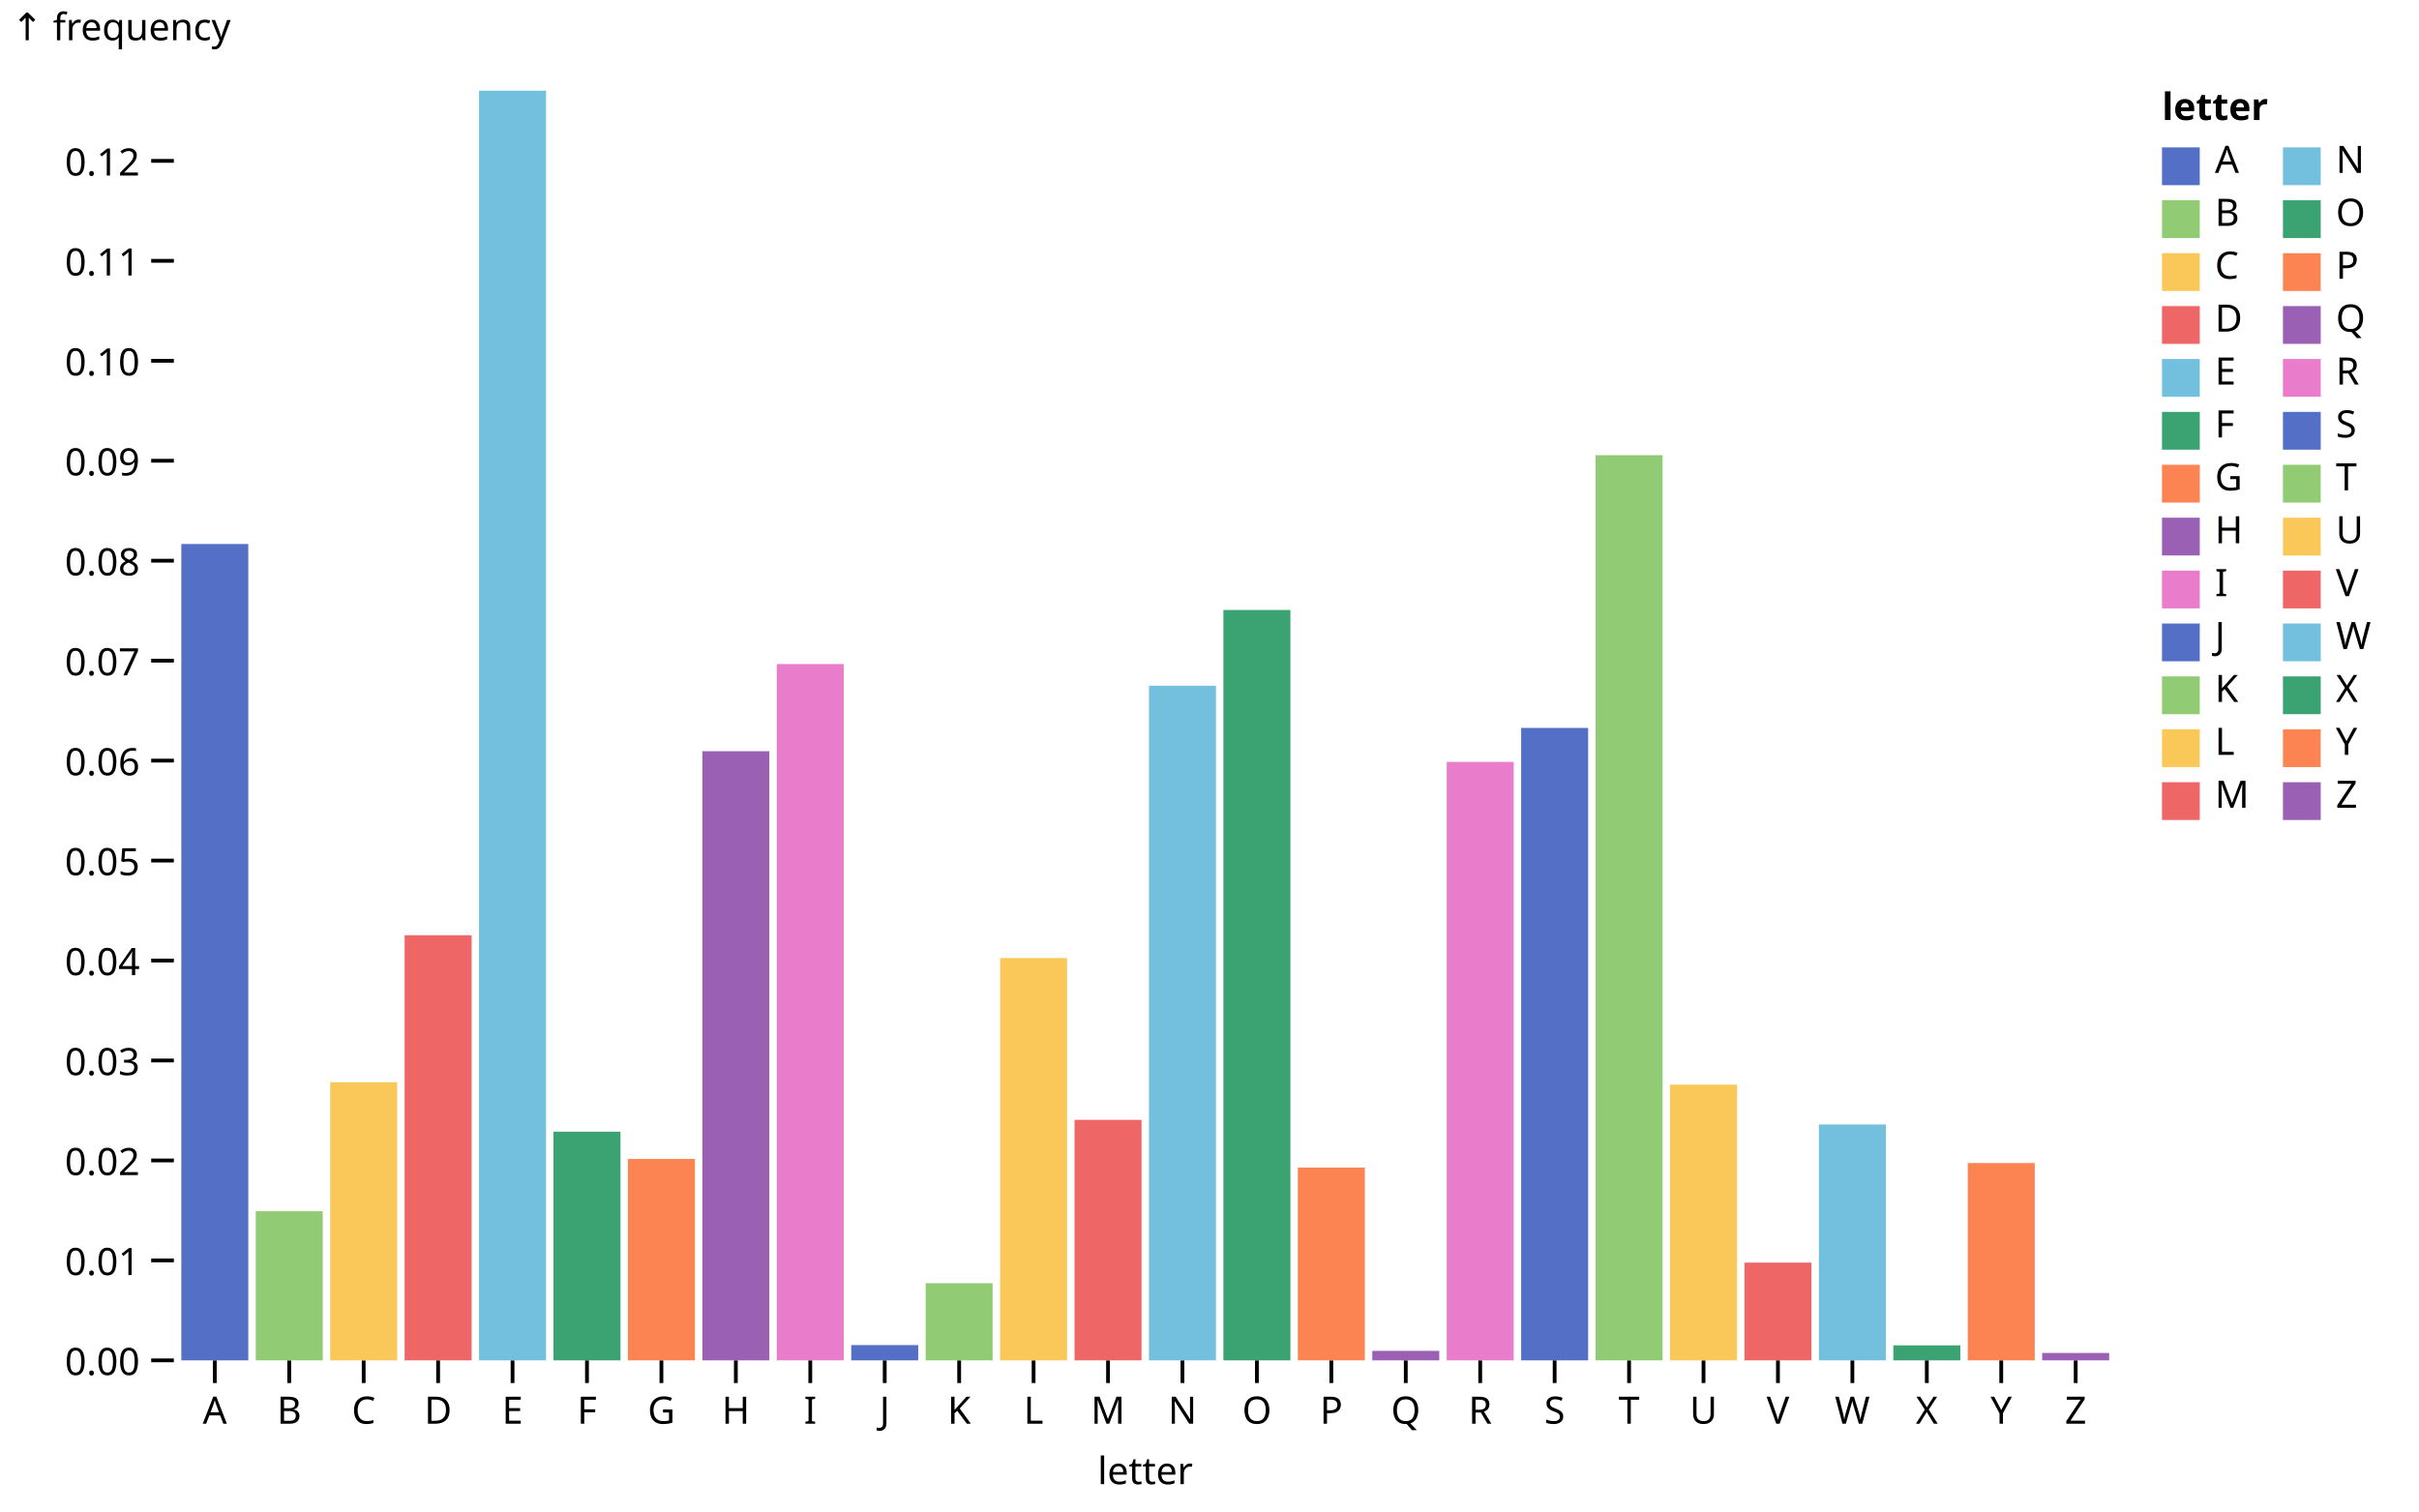
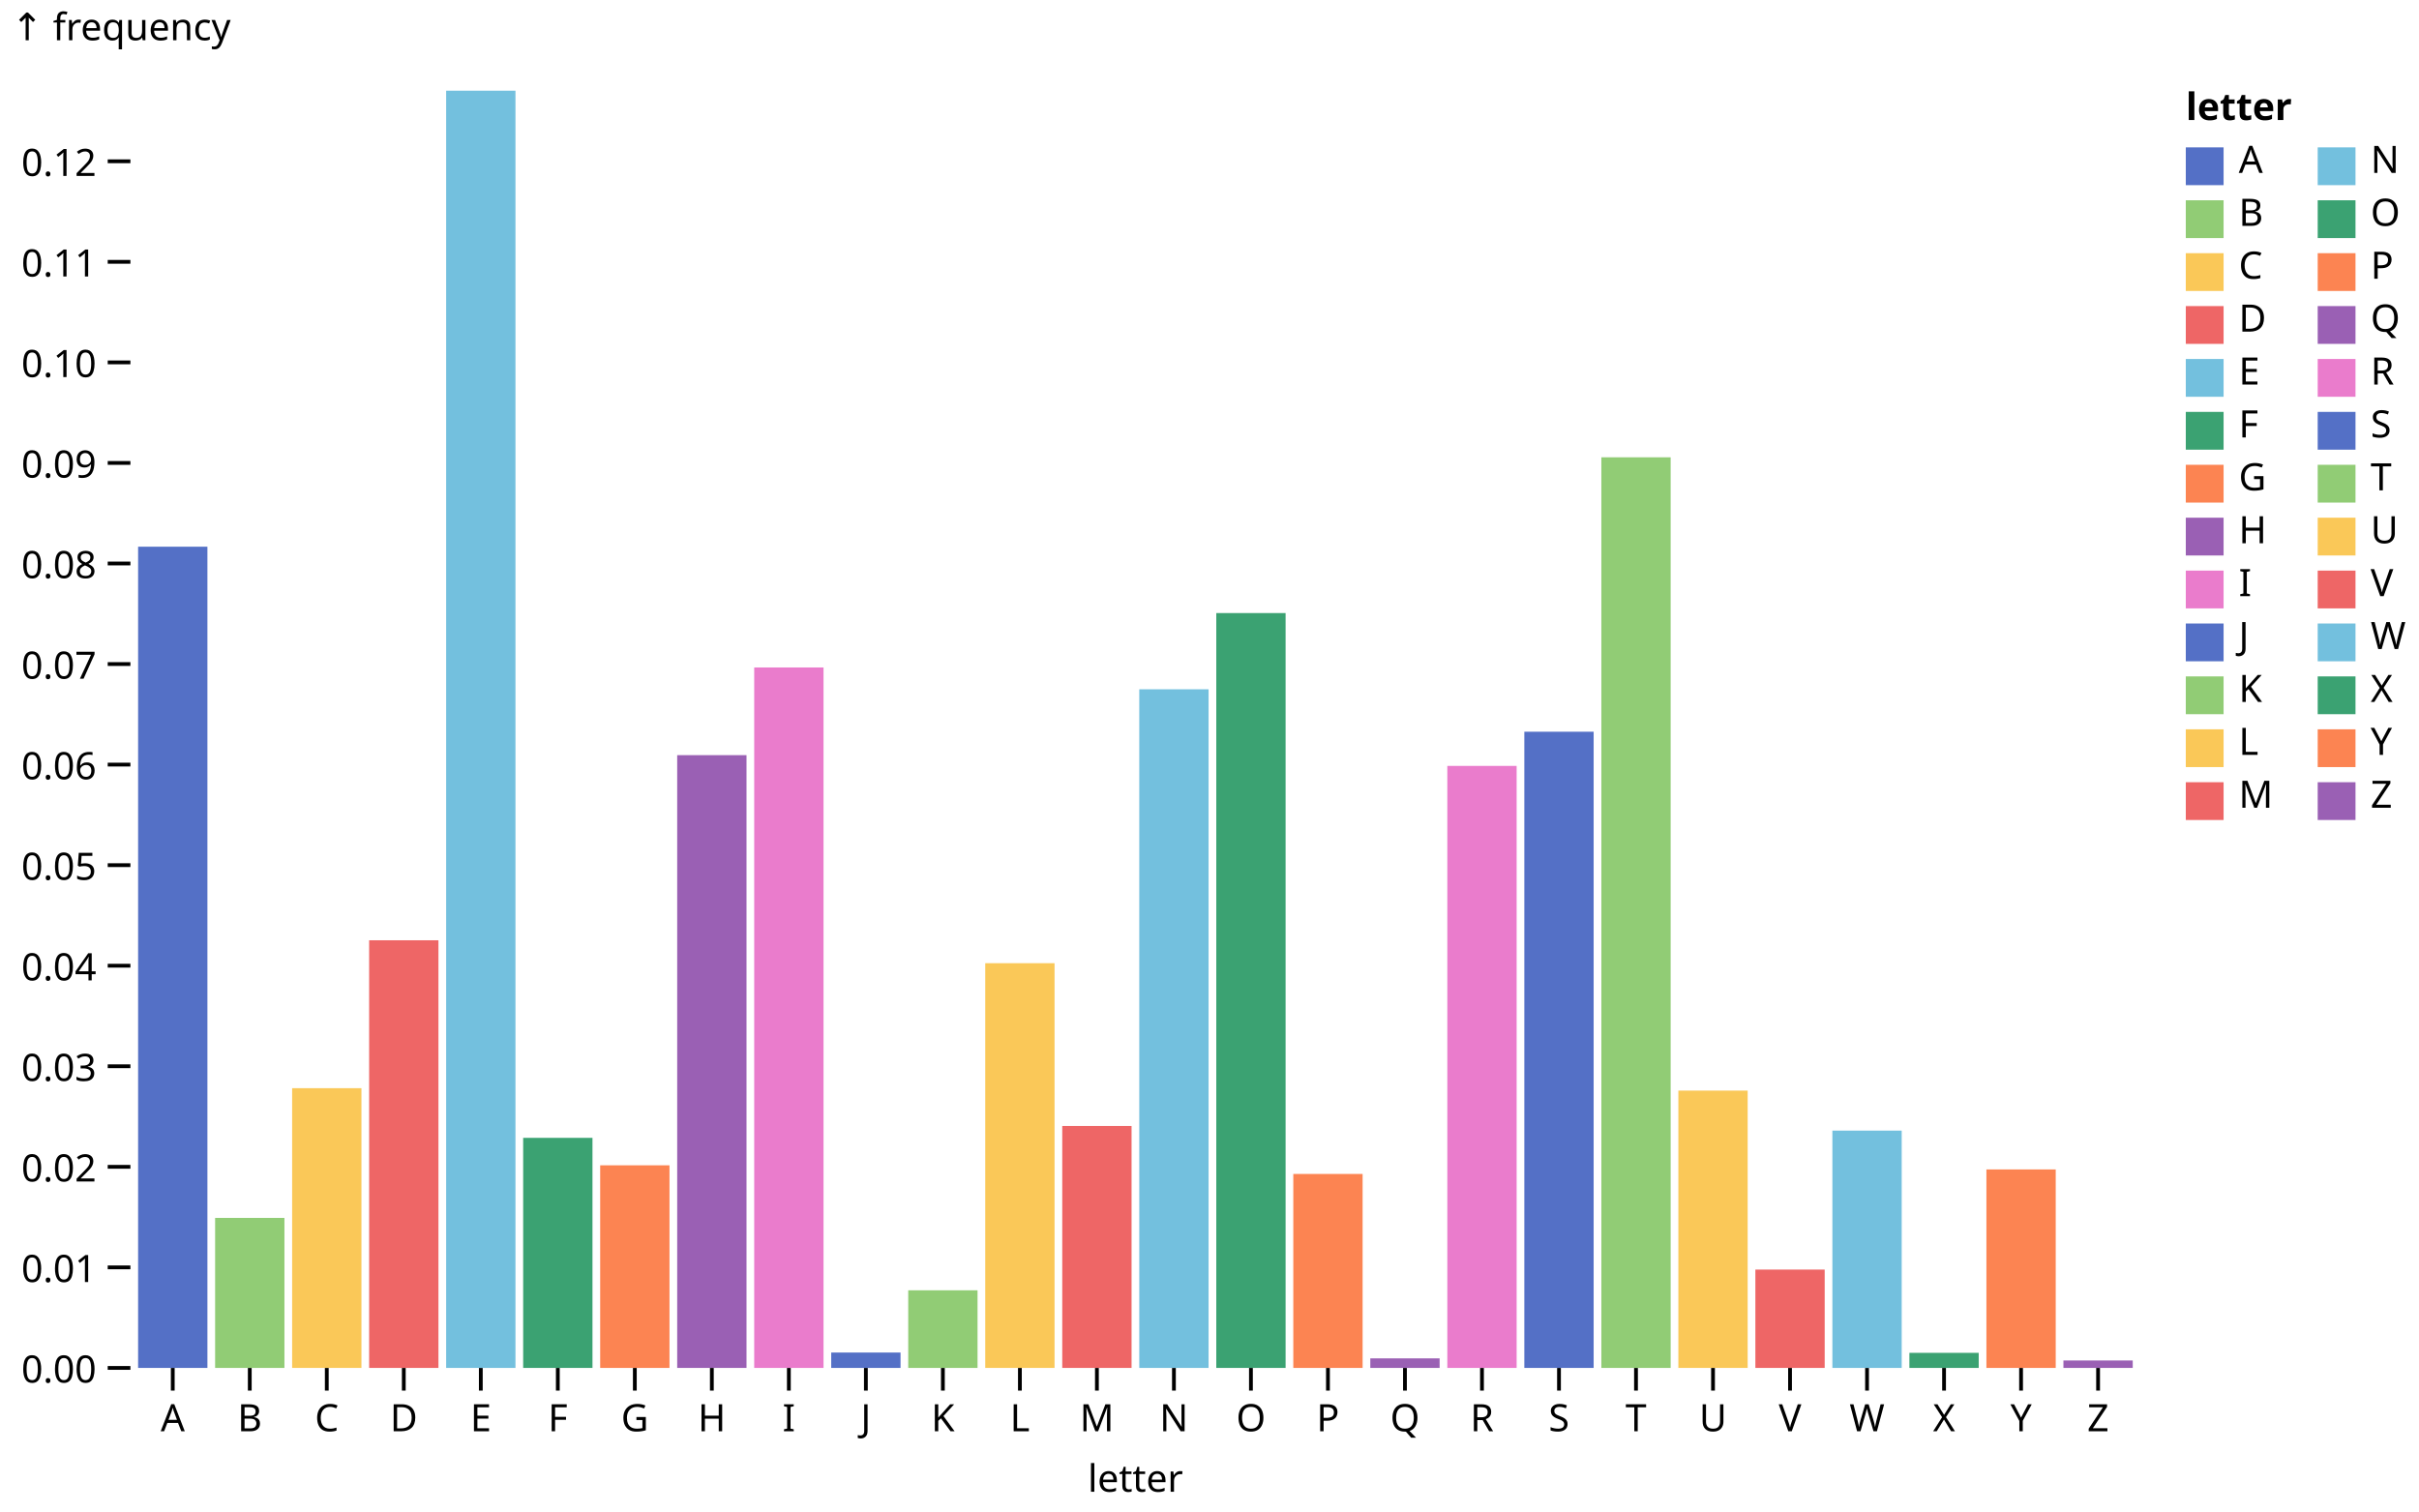
<svg xmlns="http://www.w3.org/2000/svg" width="640" height="400" viewBox="0 0 640 400">
-   <line x1="56.831" y1="360" x2="56.831" y2="366" stroke="currentColor" stroke-width="1" />
-   <line x1="76.525" y1="360" x2="76.525" y2="366" stroke="currentColor" stroke-width="1" />
-   <line x1="96.218" y1="360" x2="96.218" y2="366" stroke="currentColor" stroke-width="1" />
-   <line x1="115.912" y1="360" x2="115.912" y2="366" stroke="currentColor" stroke-width="1" />
-   <line x1="135.605" y1="360" x2="135.605" y2="366" stroke="currentColor" stroke-width="1" />
-   <line x1="155.299" y1="360" x2="155.299" y2="366" stroke="currentColor" stroke-width="1" />
-   <line x1="174.992" y1="360" x2="174.992" y2="366" stroke="currentColor" stroke-width="1" />
-   <line x1="194.686" y1="360" x2="194.686" y2="366" stroke="currentColor" stroke-width="1" />
-   <line x1="214.379" y1="360" x2="214.379" y2="366" stroke="currentColor" stroke-width="1" />
-   <line x1="234.073" y1="360" x2="234.073" y2="366" stroke="currentColor" stroke-width="1" />
-   <line x1="253.766" y1="360" x2="253.766" y2="366" stroke="currentColor" stroke-width="1" />
-   <line x1="273.46" y1="360" x2="273.46" y2="366" stroke="currentColor" stroke-width="1" />
-   <line x1="293.153" y1="360" x2="293.153" y2="366" stroke="currentColor" stroke-width="1" />
-   <line x1="312.847" y1="360" x2="312.847" y2="366" stroke="currentColor" stroke-width="1" />
-   <line x1="332.54" y1="360" x2="332.54" y2="366" stroke="currentColor" stroke-width="1" />
-   <line x1="352.234" y1="360" x2="352.234" y2="366" stroke="currentColor" stroke-width="1" />
-   <line x1="371.927" y1="360" x2="371.927" y2="366" stroke="currentColor" stroke-width="1" />
-   <line x1="391.621" y1="360" x2="391.621" y2="366" stroke="currentColor" stroke-width="1" />
-   <line x1="411.314" y1="360" x2="411.314" y2="366" stroke="currentColor" stroke-width="1" />
-   <line x1="431.008" y1="360" x2="431.008" y2="366" stroke="currentColor" stroke-width="1" />
-   <line x1="450.701" y1="360" x2="450.701" y2="366" stroke="currentColor" stroke-width="1" />
-   <line x1="470.395" y1="360" x2="470.395" y2="366" stroke="currentColor" stroke-width="1" />
-   <line x1="490.088" y1="360" x2="490.088" y2="366" stroke="currentColor" stroke-width="1" />
-   <line x1="509.782" y1="360" x2="509.782" y2="366" stroke="currentColor" stroke-width="1" />
-   <line x1="529.475" y1="360" x2="529.475" y2="366" stroke="currentColor" stroke-width="1" />
-   <line x1="549.169" y1="360" x2="549.169" y2="366" stroke="currentColor" stroke-width="1" />
-   <text x="56.831" y="369" font-family="system-ui, sans-serif" font-size="10" text-anchor="middle" dominant-baseline="text-before-edge" fill="currentColor">A</text>
-   <text x="76.525" y="369" font-family="system-ui, sans-serif" font-size="10" text-anchor="middle" dominant-baseline="text-before-edge" fill="currentColor">B</text>
-   <text x="96.218" y="369" font-family="system-ui, sans-serif" font-size="10" text-anchor="middle" dominant-baseline="text-before-edge" fill="currentColor">C</text>
-   <text x="115.912" y="369" font-family="system-ui, sans-serif" font-size="10" text-anchor="middle" dominant-baseline="text-before-edge" fill="currentColor">D</text>
-   <text x="135.605" y="369" font-family="system-ui, sans-serif" font-size="10" text-anchor="middle" dominant-baseline="text-before-edge" fill="currentColor">E</text>
-   <text x="155.299" y="369" font-family="system-ui, sans-serif" font-size="10" text-anchor="middle" dominant-baseline="text-before-edge" fill="currentColor">F</text>
-   <text x="174.992" y="369" font-family="system-ui, sans-serif" font-size="10" text-anchor="middle" dominant-baseline="text-before-edge" fill="currentColor">G</text>
-   <text x="194.686" y="369" font-family="system-ui, sans-serif" font-size="10" text-anchor="middle" dominant-baseline="text-before-edge" fill="currentColor">H</text>
-   <text x="214.379" y="369" font-family="system-ui, sans-serif" font-size="10" text-anchor="middle" dominant-baseline="text-before-edge" fill="currentColor">I</text>
-   <text x="234.073" y="369" font-family="system-ui, sans-serif" font-size="10" text-anchor="middle" dominant-baseline="text-before-edge" fill="currentColor">J</text>
-   <text x="253.766" y="369" font-family="system-ui, sans-serif" font-size="10" text-anchor="middle" dominant-baseline="text-before-edge" fill="currentColor">K</text>
-   <text x="273.46" y="369" font-family="system-ui, sans-serif" font-size="10" text-anchor="middle" dominant-baseline="text-before-edge" fill="currentColor">L</text>
-   <text x="293.153" y="369" font-family="system-ui, sans-serif" font-size="10" text-anchor="middle" dominant-baseline="text-before-edge" fill="currentColor">M</text>
-   <text x="312.847" y="369" font-family="system-ui, sans-serif" font-size="10" text-anchor="middle" dominant-baseline="text-before-edge" fill="currentColor">N</text>
-   <text x="332.54" y="369" font-family="system-ui, sans-serif" font-size="10" text-anchor="middle" dominant-baseline="text-before-edge" fill="currentColor">O</text>
-   <text x="352.234" y="369" font-family="system-ui, sans-serif" font-size="10" text-anchor="middle" dominant-baseline="text-before-edge" fill="currentColor">P</text>
-   <text x="371.927" y="369" font-family="system-ui, sans-serif" font-size="10" text-anchor="middle" dominant-baseline="text-before-edge" fill="currentColor">Q</text>
-   <text x="391.621" y="369" font-family="system-ui, sans-serif" font-size="10" text-anchor="middle" dominant-baseline="text-before-edge" fill="currentColor">R</text>
-   <text x="411.314" y="369" font-family="system-ui, sans-serif" font-size="10" text-anchor="middle" dominant-baseline="text-before-edge" fill="currentColor">S</text>
-   <text x="431.008" y="369" font-family="system-ui, sans-serif" font-size="10" text-anchor="middle" dominant-baseline="text-before-edge" fill="currentColor">T</text>
-   <text x="450.701" y="369" font-family="system-ui, sans-serif" font-size="10" text-anchor="middle" dominant-baseline="text-before-edge" fill="currentColor">U</text>
-   <text x="470.395" y="369" font-family="system-ui, sans-serif" font-size="10" text-anchor="middle" dominant-baseline="text-before-edge" fill="currentColor">V</text>
-   <text x="490.088" y="369" font-family="system-ui, sans-serif" font-size="10" text-anchor="middle" dominant-baseline="text-before-edge" fill="currentColor">W</text>
-   <text x="509.782" y="369" font-family="system-ui, sans-serif" font-size="10" text-anchor="middle" dominant-baseline="text-before-edge" fill="currentColor">X</text>
-   <text x="529.475" y="369" font-family="system-ui, sans-serif" font-size="10" text-anchor="middle" dominant-baseline="text-before-edge" fill="currentColor">Y</text>
-   <text x="549.169" y="369" font-family="system-ui, sans-serif" font-size="10" text-anchor="middle" dominant-baseline="text-before-edge" fill="currentColor">Z</text>
-   <text x="303" y="385" font-family="system-ui, sans-serif" font-size="10" text-anchor="middle" dominant-baseline="text-before-edge" fill="currentColor">letter</text>
-   <line x1="46" y1="360" x2="40" y2="360" stroke="currentColor" stroke-width="1" />
-   <line x1="46" y1="333.547" x2="40" y2="333.547" stroke="currentColor" stroke-width="1" />
-   <line x1="46" y1="307.095" x2="40" y2="307.095" stroke="currentColor" stroke-width="1" />
-   <line x1="46" y1="280.642" x2="40" y2="280.642" stroke="currentColor" stroke-width="1" />
-   <line x1="46" y1="254.19" x2="40" y2="254.19" stroke="currentColor" stroke-width="1" />
-   <line x1="46" y1="227.737" x2="40" y2="227.737" stroke="currentColor" stroke-width="1" />
-   <line x1="46" y1="201.285" x2="40" y2="201.285" stroke="currentColor" stroke-width="1" />
-   <line x1="46" y1="174.832" x2="40" y2="174.832" stroke="currentColor" stroke-width="1" />
-   <line x1="46" y1="148.38" x2="40" y2="148.38" stroke="currentColor" stroke-width="1" />
-   <line x1="46" y1="121.927" x2="40" y2="121.927" stroke="currentColor" stroke-width="1" />
-   <line x1="46" y1="95.475" x2="40" y2="95.475" stroke="currentColor" stroke-width="1" />
-   <line x1="46" y1="69.022" x2="40" y2="69.022" stroke="currentColor" stroke-width="1" />
-   <line x1="46" y1="42.57" x2="40" y2="42.57" stroke="currentColor" stroke-width="1" />
-   <text x="37" y="360" font-family="system-ui, sans-serif" font-size="10" text-anchor="end" dominant-baseline="central" fill="currentColor">0.00</text>
-   <text x="37" y="333.547" font-family="system-ui, sans-serif" font-size="10" text-anchor="end" dominant-baseline="central" fill="currentColor">0.01</text>
-   <text x="37" y="307.095" font-family="system-ui, sans-serif" font-size="10" text-anchor="end" dominant-baseline="central" fill="currentColor">0.02</text>
-   <text x="37" y="280.642" font-family="system-ui, sans-serif" font-size="10" text-anchor="end" dominant-baseline="central" fill="currentColor">0.03</text>
-   <text x="37" y="254.19" font-family="system-ui, sans-serif" font-size="10" text-anchor="end" dominant-baseline="central" fill="currentColor">0.04</text>
-   <text x="37" y="227.737" font-family="system-ui, sans-serif" font-size="10" text-anchor="end" dominant-baseline="central" fill="currentColor">0.05</text>
-   <text x="37" y="201.285" font-family="system-ui, sans-serif" font-size="10" text-anchor="end" dominant-baseline="central" fill="currentColor">0.06</text>
-   <text x="37" y="174.832" font-family="system-ui, sans-serif" font-size="10" text-anchor="end" dominant-baseline="central" fill="currentColor">0.07</text>
-   <text x="37" y="148.38" font-family="system-ui, sans-serif" font-size="10" text-anchor="end" dominant-baseline="central" fill="currentColor">0.08</text>
-   <text x="37" y="121.927" font-family="system-ui, sans-serif" font-size="10" text-anchor="end" dominant-baseline="central" fill="currentColor">0.09</text>
-   <text x="37" y="95.475" font-family="system-ui, sans-serif" font-size="10" text-anchor="end" dominant-baseline="central" fill="currentColor">0.10</text>
-   <text x="37" y="69.022" font-family="system-ui, sans-serif" font-size="10" text-anchor="end" dominant-baseline="central" fill="currentColor">0.11</text>
-   <text x="37" y="42.57" font-family="system-ui, sans-serif" font-size="10" text-anchor="end" dominant-baseline="central" fill="currentColor">0.12</text>
+   <line x1="45.707" y1="362" x2="45.707" y2="368" stroke="currentColor" stroke-width="1" />
+   <line x1="66.082" y1="362" x2="66.082" y2="368" stroke="currentColor" stroke-width="1" />
+   <line x1="86.457" y1="362" x2="86.457" y2="368" stroke="currentColor" stroke-width="1" />
+   <line x1="106.833" y1="362" x2="106.833" y2="368" stroke="currentColor" stroke-width="1" />
+   <line x1="127.208" y1="362" x2="127.208" y2="368" stroke="currentColor" stroke-width="1" />
+   <line x1="147.584" y1="362" x2="147.584" y2="368" stroke="currentColor" stroke-width="1" />
+   <line x1="167.959" y1="362" x2="167.959" y2="368" stroke="currentColor" stroke-width="1" />
+   <line x1="188.335" y1="362" x2="188.335" y2="368" stroke="currentColor" stroke-width="1" />
+   <line x1="208.71" y1="362" x2="208.71" y2="368" stroke="currentColor" stroke-width="1" />
+   <line x1="229.086" y1="362" x2="229.086" y2="368" stroke="currentColor" stroke-width="1" />
+   <line x1="249.461" y1="362" x2="249.461" y2="368" stroke="currentColor" stroke-width="1" />
+   <line x1="269.837" y1="362" x2="269.837" y2="368" stroke="currentColor" stroke-width="1" />
+   <line x1="290.212" y1="362" x2="290.212" y2="368" stroke="currentColor" stroke-width="1" />
+   <line x1="310.588" y1="362" x2="310.588" y2="368" stroke="currentColor" stroke-width="1" />
+   <line x1="330.963" y1="362" x2="330.963" y2="368" stroke="currentColor" stroke-width="1" />
+   <line x1="351.339" y1="362" x2="351.339" y2="368" stroke="currentColor" stroke-width="1" />
+   <line x1="371.714" y1="362" x2="371.714" y2="368" stroke="currentColor" stroke-width="1" />
+   <line x1="392.09" y1="362" x2="392.09" y2="368" stroke="currentColor" stroke-width="1" />
+   <line x1="412.465" y1="362" x2="412.465" y2="368" stroke="currentColor" stroke-width="1" />
+   <line x1="432.841" y1="362" x2="432.841" y2="368" stroke="currentColor" stroke-width="1" />
+   <line x1="453.216" y1="362" x2="453.216" y2="368" stroke="currentColor" stroke-width="1" />
+   <line x1="473.592" y1="362" x2="473.592" y2="368" stroke="currentColor" stroke-width="1" />
+   <line x1="493.967" y1="362" x2="493.967" y2="368" stroke="currentColor" stroke-width="1" />
+   <line x1="514.343" y1="362" x2="514.343" y2="368" stroke="currentColor" stroke-width="1" />
+   <line x1="534.718" y1="362" x2="534.718" y2="368" stroke="currentColor" stroke-width="1" />
+   <line x1="555.093" y1="362" x2="555.093" y2="368" stroke="currentColor" stroke-width="1" />
+   <text x="45.707" y="371" font-family="system-ui, sans-serif" font-size="10" text-anchor="middle" dominant-baseline="text-before-edge" fill="currentColor">A</text>
+   <text x="66.082" y="371" font-family="system-ui, sans-serif" font-size="10" text-anchor="middle" dominant-baseline="text-before-edge" fill="currentColor">B</text>
+   <text x="86.457" y="371" font-family="system-ui, sans-serif" font-size="10" text-anchor="middle" dominant-baseline="text-before-edge" fill="currentColor">C</text>
+   <text x="106.833" y="371" font-family="system-ui, sans-serif" font-size="10" text-anchor="middle" dominant-baseline="text-before-edge" fill="currentColor">D</text>
+   <text x="127.208" y="371" font-family="system-ui, sans-serif" font-size="10" text-anchor="middle" dominant-baseline="text-before-edge" fill="currentColor">E</text>
+   <text x="147.584" y="371" font-family="system-ui, sans-serif" font-size="10" text-anchor="middle" dominant-baseline="text-before-edge" fill="currentColor">F</text>
+   <text x="167.959" y="371" font-family="system-ui, sans-serif" font-size="10" text-anchor="middle" dominant-baseline="text-before-edge" fill="currentColor">G</text>
+   <text x="188.335" y="371" font-family="system-ui, sans-serif" font-size="10" text-anchor="middle" dominant-baseline="text-before-edge" fill="currentColor">H</text>
+   <text x="208.71" y="371" font-family="system-ui, sans-serif" font-size="10" text-anchor="middle" dominant-baseline="text-before-edge" fill="currentColor">I</text>
+   <text x="229.086" y="371" font-family="system-ui, sans-serif" font-size="10" text-anchor="middle" dominant-baseline="text-before-edge" fill="currentColor">J</text>
+   <text x="249.461" y="371" font-family="system-ui, sans-serif" font-size="10" text-anchor="middle" dominant-baseline="text-before-edge" fill="currentColor">K</text>
+   <text x="269.837" y="371" font-family="system-ui, sans-serif" font-size="10" text-anchor="middle" dominant-baseline="text-before-edge" fill="currentColor">L</text>
+   <text x="290.212" y="371" font-family="system-ui, sans-serif" font-size="10" text-anchor="middle" dominant-baseline="text-before-edge" fill="currentColor">M</text>
+   <text x="310.588" y="371" font-family="system-ui, sans-serif" font-size="10" text-anchor="middle" dominant-baseline="text-before-edge" fill="currentColor">N</text>
+   <text x="330.963" y="371" font-family="system-ui, sans-serif" font-size="10" text-anchor="middle" dominant-baseline="text-before-edge" fill="currentColor">O</text>
+   <text x="351.339" y="371" font-family="system-ui, sans-serif" font-size="10" text-anchor="middle" dominant-baseline="text-before-edge" fill="currentColor">P</text>
+   <text x="371.714" y="371" font-family="system-ui, sans-serif" font-size="10" text-anchor="middle" dominant-baseline="text-before-edge" fill="currentColor">Q</text>
+   <text x="392.09" y="371" font-family="system-ui, sans-serif" font-size="10" text-anchor="middle" dominant-baseline="text-before-edge" fill="currentColor">R</text>
+   <text x="412.465" y="371" font-family="system-ui, sans-serif" font-size="10" text-anchor="middle" dominant-baseline="text-before-edge" fill="currentColor">S</text>
+   <text x="432.841" y="371" font-family="system-ui, sans-serif" font-size="10" text-anchor="middle" dominant-baseline="text-before-edge" fill="currentColor">T</text>
+   <text x="453.216" y="371" font-family="system-ui, sans-serif" font-size="10" text-anchor="middle" dominant-baseline="text-before-edge" fill="currentColor">U</text>
+   <text x="473.592" y="371" font-family="system-ui, sans-serif" font-size="10" text-anchor="middle" dominant-baseline="text-before-edge" fill="currentColor">V</text>
+   <text x="493.967" y="371" font-family="system-ui, sans-serif" font-size="10" text-anchor="middle" dominant-baseline="text-before-edge" fill="currentColor">W</text>
+   <text x="514.343" y="371" font-family="system-ui, sans-serif" font-size="10" text-anchor="middle" dominant-baseline="text-before-edge" fill="currentColor">X</text>
+   <text x="534.718" y="371" font-family="system-ui, sans-serif" font-size="10" text-anchor="middle" dominant-baseline="text-before-edge" fill="currentColor">Y</text>
+   <text x="555.093" y="371" font-family="system-ui, sans-serif" font-size="10" text-anchor="middle" dominant-baseline="text-before-edge" fill="currentColor">Z</text>
+   <text x="300.4" y="387" font-family="system-ui, sans-serif" font-size="10" text-anchor="middle" dominant-baseline="text-before-edge" fill="currentColor">letter</text>
+   <line x1="34.5" y1="362" x2="28.5" y2="362" stroke="currentColor" stroke-width="1" />
+   <line x1="34.5" y1="335.39" x2="28.5" y2="335.39" stroke="currentColor" stroke-width="1" />
+   <line x1="34.5" y1="308.78" x2="28.5" y2="308.78" stroke="currentColor" stroke-width="1" />
+   <line x1="34.5" y1="282.17" x2="28.5" y2="282.17" stroke="currentColor" stroke-width="1" />
+   <line x1="34.5" y1="255.56" x2="28.5" y2="255.56" stroke="currentColor" stroke-width="1" />
+   <line x1="34.5" y1="228.95" x2="28.5" y2="228.95" stroke="currentColor" stroke-width="1" />
+   <line x1="34.5" y1="202.34" x2="28.5" y2="202.34" stroke="currentColor" stroke-width="1" />
+   <line x1="34.5" y1="175.73" x2="28.5" y2="175.73" stroke="currentColor" stroke-width="1" />
+   <line x1="34.5" y1="149.12" x2="28.5" y2="149.12" stroke="currentColor" stroke-width="1" />
+   <line x1="34.5" y1="122.51" x2="28.5" y2="122.51" stroke="currentColor" stroke-width="1" />
+   <line x1="34.5" y1="95.9" x2="28.5" y2="95.9" stroke="currentColor" stroke-width="1" />
+   <line x1="34.5" y1="69.29" x2="28.5" y2="69.29" stroke="currentColor" stroke-width="1" />
+   <line x1="34.5" y1="42.68" x2="28.5" y2="42.68" stroke="currentColor" stroke-width="1" />
+   <text x="25.5" y="362" font-family="system-ui, sans-serif" font-size="10" text-anchor="end" dominant-baseline="central" fill="currentColor">0.00</text>
+   <text x="25.5" y="335.39" font-family="system-ui, sans-serif" font-size="10" text-anchor="end" dominant-baseline="central" fill="currentColor">0.01</text>
+   <text x="25.5" y="308.78" font-family="system-ui, sans-serif" font-size="10" text-anchor="end" dominant-baseline="central" fill="currentColor">0.02</text>
+   <text x="25.5" y="282.17" font-family="system-ui, sans-serif" font-size="10" text-anchor="end" dominant-baseline="central" fill="currentColor">0.03</text>
+   <text x="25.5" y="255.56" font-family="system-ui, sans-serif" font-size="10" text-anchor="end" dominant-baseline="central" fill="currentColor">0.04</text>
+   <text x="25.5" y="228.95" font-family="system-ui, sans-serif" font-size="10" text-anchor="end" dominant-baseline="central" fill="currentColor">0.05</text>
+   <text x="25.5" y="202.34" font-family="system-ui, sans-serif" font-size="10" text-anchor="end" dominant-baseline="central" fill="currentColor">0.06</text>
+   <text x="25.5" y="175.73" font-family="system-ui, sans-serif" font-size="10" text-anchor="end" dominant-baseline="central" fill="currentColor">0.07</text>
+   <text x="25.5" y="149.12" font-family="system-ui, sans-serif" font-size="10" text-anchor="end" dominant-baseline="central" fill="currentColor">0.08</text>
+   <text x="25.5" y="122.51" font-family="system-ui, sans-serif" font-size="10" text-anchor="end" dominant-baseline="central" fill="currentColor">0.09</text>
+   <text x="25.5" y="95.9" font-family="system-ui, sans-serif" font-size="10" text-anchor="end" dominant-baseline="central" fill="currentColor">0.10</text>
+   <text x="25.5" y="69.29" font-family="system-ui, sans-serif" font-size="10" text-anchor="end" dominant-baseline="central" fill="currentColor">0.11</text>
+   <text x="25.5" y="42.68" font-family="system-ui, sans-serif" font-size="10" text-anchor="end" dominant-baseline="central" fill="currentColor">0.12</text>
  <text x="3" y="13" font-family="system-ui, sans-serif" font-size="10" text-anchor="start" dominant-baseline="text-after-edge" fill="currentColor">↑ frequency</text>
-   <text x="572" y="24" font-family="system-ui, sans-serif" font-size="10" font-weight="bold" dominant-baseline="text-before-edge" fill="currentColor">letter</text>
-   <rect x="572" y="39" width="10" height="10" fill="#5470c6" />
-   <rect x="572" y="53" width="10" height="10" fill="#91cc75" />
-   <rect x="572" y="67" width="10" height="10" fill="#fac858" />
-   <rect x="572" y="81" width="10" height="10" fill="#ee6666" />
-   <rect x="572" y="95" width="10" height="10" fill="#73c0de" />
-   <rect x="572" y="109" width="10" height="10" fill="#3ba272" />
-   <rect x="572" y="123" width="10" height="10" fill="#fc8452" />
-   <rect x="572" y="137" width="10" height="10" fill="#9a60b4" />
-   <rect x="572" y="151" width="10" height="10" fill="#ea7ccc" />
-   <rect x="572" y="165" width="10" height="10" fill="#5470c6" />
-   <rect x="572" y="179" width="10" height="10" fill="#91cc75" />
-   <rect x="572" y="193" width="10" height="10" fill="#fac858" />
-   <rect x="572" y="207" width="10" height="10" fill="#ee6666" />
-   <rect x="604" y="39" width="10" height="10" fill="#73c0de" />
-   <rect x="604" y="53" width="10" height="10" fill="#3ba272" />
-   <rect x="604" y="67" width="10" height="10" fill="#fc8452" />
-   <rect x="604" y="81" width="10" height="10" fill="#9a60b4" />
-   <rect x="604" y="95" width="10" height="10" fill="#ea7ccc" />
-   <rect x="604" y="109" width="10" height="10" fill="#5470c6" />
-   <rect x="604" y="123" width="10" height="10" fill="#91cc75" />
-   <rect x="604" y="137" width="10" height="10" fill="#fac858" />
-   <rect x="604" y="151" width="10" height="10" fill="#ee6666" />
-   <rect x="604" y="165" width="10" height="10" fill="#73c0de" />
-   <rect x="604" y="179" width="10" height="10" fill="#3ba272" />
-   <rect x="604" y="193" width="10" height="10" fill="#fc8452" />
-   <rect x="604" y="207" width="10" height="10" fill="#9a60b4" />
-   <text x="586" y="38" font-family="system-ui, sans-serif" font-size="10" dominant-baseline="text-before-edge" fill="currentColor">A</text>
-   <text x="586" y="52" font-family="system-ui, sans-serif" font-size="10" dominant-baseline="text-before-edge" fill="currentColor">B</text>
-   <text x="586" y="66" font-family="system-ui, sans-serif" font-size="10" dominant-baseline="text-before-edge" fill="currentColor">C</text>
-   <text x="586" y="80" font-family="system-ui, sans-serif" font-size="10" dominant-baseline="text-before-edge" fill="currentColor">D</text>
-   <text x="586" y="94" font-family="system-ui, sans-serif" font-size="10" dominant-baseline="text-before-edge" fill="currentColor">E</text>
-   <text x="586" y="108" font-family="system-ui, sans-serif" font-size="10" dominant-baseline="text-before-edge" fill="currentColor">F</text>
-   <text x="586" y="122" font-family="system-ui, sans-serif" font-size="10" dominant-baseline="text-before-edge" fill="currentColor">G</text>
-   <text x="586" y="136" font-family="system-ui, sans-serif" font-size="10" dominant-baseline="text-before-edge" fill="currentColor">H</text>
-   <text x="586" y="150" font-family="system-ui, sans-serif" font-size="10" dominant-baseline="text-before-edge" fill="currentColor">I</text>
-   <text x="586" y="164" font-family="system-ui, sans-serif" font-size="10" dominant-baseline="text-before-edge" fill="currentColor">J</text>
-   <text x="586" y="178" font-family="system-ui, sans-serif" font-size="10" dominant-baseline="text-before-edge" fill="currentColor">K</text>
-   <text x="586" y="192" font-family="system-ui, sans-serif" font-size="10" dominant-baseline="text-before-edge" fill="currentColor">L</text>
-   <text x="586" y="206" font-family="system-ui, sans-serif" font-size="10" dominant-baseline="text-before-edge" fill="currentColor">M</text>
-   <text x="618" y="38" font-family="system-ui, sans-serif" font-size="10" dominant-baseline="text-before-edge" fill="currentColor">N</text>
-   <text x="618" y="52" font-family="system-ui, sans-serif" font-size="10" dominant-baseline="text-before-edge" fill="currentColor">O</text>
-   <text x="618" y="66" font-family="system-ui, sans-serif" font-size="10" dominant-baseline="text-before-edge" fill="currentColor">P</text>
-   <text x="618" y="80" font-family="system-ui, sans-serif" font-size="10" dominant-baseline="text-before-edge" fill="currentColor">Q</text>
-   <text x="618" y="94" font-family="system-ui, sans-serif" font-size="10" dominant-baseline="text-before-edge" fill="currentColor">R</text>
-   <text x="618" y="108" font-family="system-ui, sans-serif" font-size="10" dominant-baseline="text-before-edge" fill="currentColor">S</text>
-   <text x="618" y="122" font-family="system-ui, sans-serif" font-size="10" dominant-baseline="text-before-edge" fill="currentColor">T</text>
-   <text x="618" y="136" font-family="system-ui, sans-serif" font-size="10" dominant-baseline="text-before-edge" fill="currentColor">U</text>
-   <text x="618" y="150" font-family="system-ui, sans-serif" font-size="10" dominant-baseline="text-before-edge" fill="currentColor">V</text>
-   <text x="618" y="164" font-family="system-ui, sans-serif" font-size="10" dominant-baseline="text-before-edge" fill="currentColor">W</text>
-   <text x="618" y="178" font-family="system-ui, sans-serif" font-size="10" dominant-baseline="text-before-edge" fill="currentColor">X</text>
-   <text x="618" y="192" font-family="system-ui, sans-serif" font-size="10" dominant-baseline="text-before-edge" fill="currentColor">Y</text>
-   <text x="618" y="206" font-family="system-ui, sans-serif" font-size="10" dominant-baseline="text-before-edge" fill="currentColor">Z</text>
-   <rect x="126.743" y="24" width="17.724" height="336" fill="#73c0de" />
-   <rect x="422.146" y="120.446" width="17.724" height="239.554" fill="#91cc75" />
-   <rect x="47.969" y="143.962" width="17.724" height="216.038" fill="#5470c6" />
-   <rect x="323.678" y="161.421" width="17.724" height="198.579" fill="#3ba272" />
-   <rect x="205.517" y="175.732" width="17.724" height="184.268" fill="#ea7ccc" />
-   <rect x="303.985" y="181.472" width="17.724" height="178.528" fill="#73c0de" />
-   <rect x="402.452" y="192.635" width="17.724" height="167.365" fill="#5470c6" />
-   <rect x="185.824" y="198.798" width="17.724" height="161.202" fill="#9a60b4" />
-   <rect x="382.759" y="201.629" width="17.724" height="158.371" fill="#ea7ccc" />
-   <rect x="107.05" y="247.497" width="17.724" height="112.503" fill="#ee6666" />
-   <rect x="264.598" y="253.529" width="17.724" height="106.471" fill="#fac858" />
-   <rect x="87.356" y="286.409" width="17.724" height="73.591" fill="#fac858" />
-   <rect x="441.839" y="287.044" width="17.724" height="72.956" fill="#fac858" />
-   <rect x="284.291" y="296.355" width="17.724" height="63.645" fill="#ee6666" />
-   <rect x="481.226" y="297.572" width="17.724" height="62.428" fill="#73c0de" />
-   <rect x="146.437" y="299.477" width="17.724" height="60.523" fill="#3ba272" />
-   <rect x="166.13" y="306.698" width="17.724" height="53.302" fill="#fc8452" />
-   <rect x="520.613" y="307.783" width="17.724" height="52.217" fill="#fc8452" />
-   <rect x="343.372" y="308.973" width="17.724" height="51.027" fill="#fc8452" />
-   <rect x="67.663" y="320.533" width="17.724" height="39.467" fill="#91cc75" />
-   <rect x="461.533" y="334.129" width="17.724" height="25.871" fill="#ee6666" />
-   <rect x="244.904" y="339.579" width="17.724" height="20.421" fill="#91cc75" />
-   <rect x="225.211" y="355.953" width="17.724" height="4.047" fill="#5470c6" />
-   <rect x="500.92" y="356.032" width="17.724" height="3.968" fill="#3ba272" />
-   <rect x="363.065" y="357.487" width="17.724" height="2.513" fill="#9a60b4" />
-   <rect x="540.307" y="358.043" width="17.724" height="1.957" fill="#9a60b4" />
+   <text x="578.3" y="24" font-family="system-ui, sans-serif" font-size="10" font-weight="bold" dominant-baseline="text-before-edge" fill="currentColor">letter</text>
+   <rect x="578.3" y="39" width="10" height="10" fill="#5470c6" />
+   <rect x="578.3" y="53" width="10" height="10" fill="#91cc75" />
+   <rect x="578.3" y="67" width="10" height="10" fill="#fac858" />
+   <rect x="578.3" y="81" width="10" height="10" fill="#ee6666" />
+   <rect x="578.3" y="95" width="10" height="10" fill="#73c0de" />
+   <rect x="578.3" y="109" width="10" height="10" fill="#3ba272" />
+   <rect x="578.3" y="123" width="10" height="10" fill="#fc8452" />
+   <rect x="578.3" y="137" width="10" height="10" fill="#9a60b4" />
+   <rect x="578.3" y="151" width="10" height="10" fill="#ea7ccc" />
+   <rect x="578.3" y="165" width="10" height="10" fill="#5470c6" />
+   <rect x="578.3" y="179" width="10" height="10" fill="#91cc75" />
+   <rect x="578.3" y="193" width="10" height="10" fill="#fac858" />
+   <rect x="578.3" y="207" width="10" height="10" fill="#ee6666" />
+   <rect x="613.2" y="39" width="10" height="10" fill="#73c0de" />
+   <rect x="613.2" y="53" width="10" height="10" fill="#3ba272" />
+   <rect x="613.2" y="67" width="10" height="10" fill="#fc8452" />
+   <rect x="613.2" y="81" width="10" height="10" fill="#9a60b4" />
+   <rect x="613.2" y="95" width="10" height="10" fill="#ea7ccc" />
+   <rect x="613.2" y="109" width="10" height="10" fill="#5470c6" />
+   <rect x="613.2" y="123" width="10" height="10" fill="#91cc75" />
+   <rect x="613.2" y="137" width="10" height="10" fill="#fac858" />
+   <rect x="613.2" y="151" width="10" height="10" fill="#ee6666" />
+   <rect x="613.2" y="165" width="10" height="10" fill="#73c0de" />
+   <rect x="613.2" y="179" width="10" height="10" fill="#3ba272" />
+   <rect x="613.2" y="193" width="10" height="10" fill="#fc8452" />
+   <rect x="613.2" y="207" width="10" height="10" fill="#9a60b4" />
+   <text x="592.3" y="38" font-family="system-ui, sans-serif" font-size="10" dominant-baseline="text-before-edge" fill="currentColor">A</text>
+   <text x="592.3" y="52" font-family="system-ui, sans-serif" font-size="10" dominant-baseline="text-before-edge" fill="currentColor">B</text>
+   <text x="592.3" y="66" font-family="system-ui, sans-serif" font-size="10" dominant-baseline="text-before-edge" fill="currentColor">C</text>
+   <text x="592.3" y="80" font-family="system-ui, sans-serif" font-size="10" dominant-baseline="text-before-edge" fill="currentColor">D</text>
+   <text x="592.3" y="94" font-family="system-ui, sans-serif" font-size="10" dominant-baseline="text-before-edge" fill="currentColor">E</text>
+   <text x="592.3" y="108" font-family="system-ui, sans-serif" font-size="10" dominant-baseline="text-before-edge" fill="currentColor">F</text>
+   <text x="592.3" y="122" font-family="system-ui, sans-serif" font-size="10" dominant-baseline="text-before-edge" fill="currentColor">G</text>
+   <text x="592.3" y="136" font-family="system-ui, sans-serif" font-size="10" dominant-baseline="text-before-edge" fill="currentColor">H</text>
+   <text x="592.3" y="150" font-family="system-ui, sans-serif" font-size="10" dominant-baseline="text-before-edge" fill="currentColor">I</text>
+   <text x="592.3" y="164" font-family="system-ui, sans-serif" font-size="10" dominant-baseline="text-before-edge" fill="currentColor">J</text>
+   <text x="592.3" y="178" font-family="system-ui, sans-serif" font-size="10" dominant-baseline="text-before-edge" fill="currentColor">K</text>
+   <text x="592.3" y="192" font-family="system-ui, sans-serif" font-size="10" dominant-baseline="text-before-edge" fill="currentColor">L</text>
+   <text x="592.3" y="206" font-family="system-ui, sans-serif" font-size="10" dominant-baseline="text-before-edge" fill="currentColor">M</text>
+   <text x="627.2" y="38" font-family="system-ui, sans-serif" font-size="10" dominant-baseline="text-before-edge" fill="currentColor">N</text>
+   <text x="627.2" y="52" font-family="system-ui, sans-serif" font-size="10" dominant-baseline="text-before-edge" fill="currentColor">O</text>
+   <text x="627.2" y="66" font-family="system-ui, sans-serif" font-size="10" dominant-baseline="text-before-edge" fill="currentColor">P</text>
+   <text x="627.2" y="80" font-family="system-ui, sans-serif" font-size="10" dominant-baseline="text-before-edge" fill="currentColor">Q</text>
+   <text x="627.2" y="94" font-family="system-ui, sans-serif" font-size="10" dominant-baseline="text-before-edge" fill="currentColor">R</text>
+   <text x="627.2" y="108" font-family="system-ui, sans-serif" font-size="10" dominant-baseline="text-before-edge" fill="currentColor">S</text>
+   <text x="627.2" y="122" font-family="system-ui, sans-serif" font-size="10" dominant-baseline="text-before-edge" fill="currentColor">T</text>
+   <text x="627.2" y="136" font-family="system-ui, sans-serif" font-size="10" dominant-baseline="text-before-edge" fill="currentColor">U</text>
+   <text x="627.2" y="150" font-family="system-ui, sans-serif" font-size="10" dominant-baseline="text-before-edge" fill="currentColor">V</text>
+   <text x="627.2" y="164" font-family="system-ui, sans-serif" font-size="10" dominant-baseline="text-before-edge" fill="currentColor">W</text>
+   <text x="627.2" y="178" font-family="system-ui, sans-serif" font-size="10" dominant-baseline="text-before-edge" fill="currentColor">X</text>
+   <text x="627.2" y="192" font-family="system-ui, sans-serif" font-size="10" dominant-baseline="text-before-edge" fill="currentColor">Y</text>
+   <text x="627.2" y="206" font-family="system-ui, sans-serif" font-size="10" dominant-baseline="text-before-edge" fill="currentColor">Z</text>
+   <rect x="118.039" y="24" width="18.338" height="338" fill="#73c0de" />
+   <rect x="423.672" y="121.02" width="18.338" height="240.98" fill="#91cc75" />
+   <rect x="36.538" y="144.676" width="18.338" height="217.324" fill="#5470c6" />
+   <rect x="321.794" y="162.239" width="18.338" height="199.761" fill="#3ba272" />
+   <rect x="199.541" y="176.635" width="18.338" height="185.365" fill="#ea7ccc" />
+   <rect x="301.419" y="182.409" width="18.338" height="179.591" fill="#73c0de" />
+   <rect x="403.296" y="193.639" width="18.338" height="168.361" fill="#5470c6" />
+   <rect x="179.166" y="199.839" width="18.338" height="162.161" fill="#9a60b4" />
+   <rect x="382.921" y="202.686" width="18.338" height="159.314" fill="#ea7ccc" />
+   <rect x="97.664" y="248.828" width="18.338" height="113.172" fill="#ee6666" />
+   <rect x="260.668" y="254.895" width="18.338" height="107.105" fill="#fac858" />
+   <rect x="77.289" y="287.971" width="18.338" height="74.029" fill="#fac858" />
+   <rect x="444.047" y="288.61" width="18.338" height="73.39" fill="#fac858" />
+   <rect x="281.043" y="297.976" width="18.338" height="64.024" fill="#ee6666" />
+   <rect x="484.798" y="299.2" width="18.338" height="62.8" fill="#73c0de" />
+   <rect x="138.415" y="301.116" width="18.338" height="60.884" fill="#3ba272" />
+   <rect x="158.79" y="308.381" width="18.338" height="53.619" fill="#fc8452" />
+   <rect x="525.549" y="309.472" width="18.338" height="52.528" fill="#fc8452" />
+   <rect x="342.17" y="310.669" width="18.338" height="51.331" fill="#fc8452" />
+   <rect x="56.913" y="322.298" width="18.338" height="39.702" fill="#91cc75" />
+   <rect x="464.423" y="335.975" width="18.338" height="26.025" fill="#ee6666" />
+   <rect x="240.292" y="341.457" width="18.338" height="20.543" fill="#91cc75" />
+   <rect x="219.917" y="357.929" width="18.338" height="4.071" fill="#5470c6" />
+   <rect x="505.174" y="358.009" width="18.338" height="3.991" fill="#3ba272" />
+   <rect x="362.545" y="359.472" width="18.338" height="2.528" fill="#9a60b4" />
+   <rect x="545.925" y="360.031" width="18.338" height="1.969" fill="#9a60b4" />
</svg>
